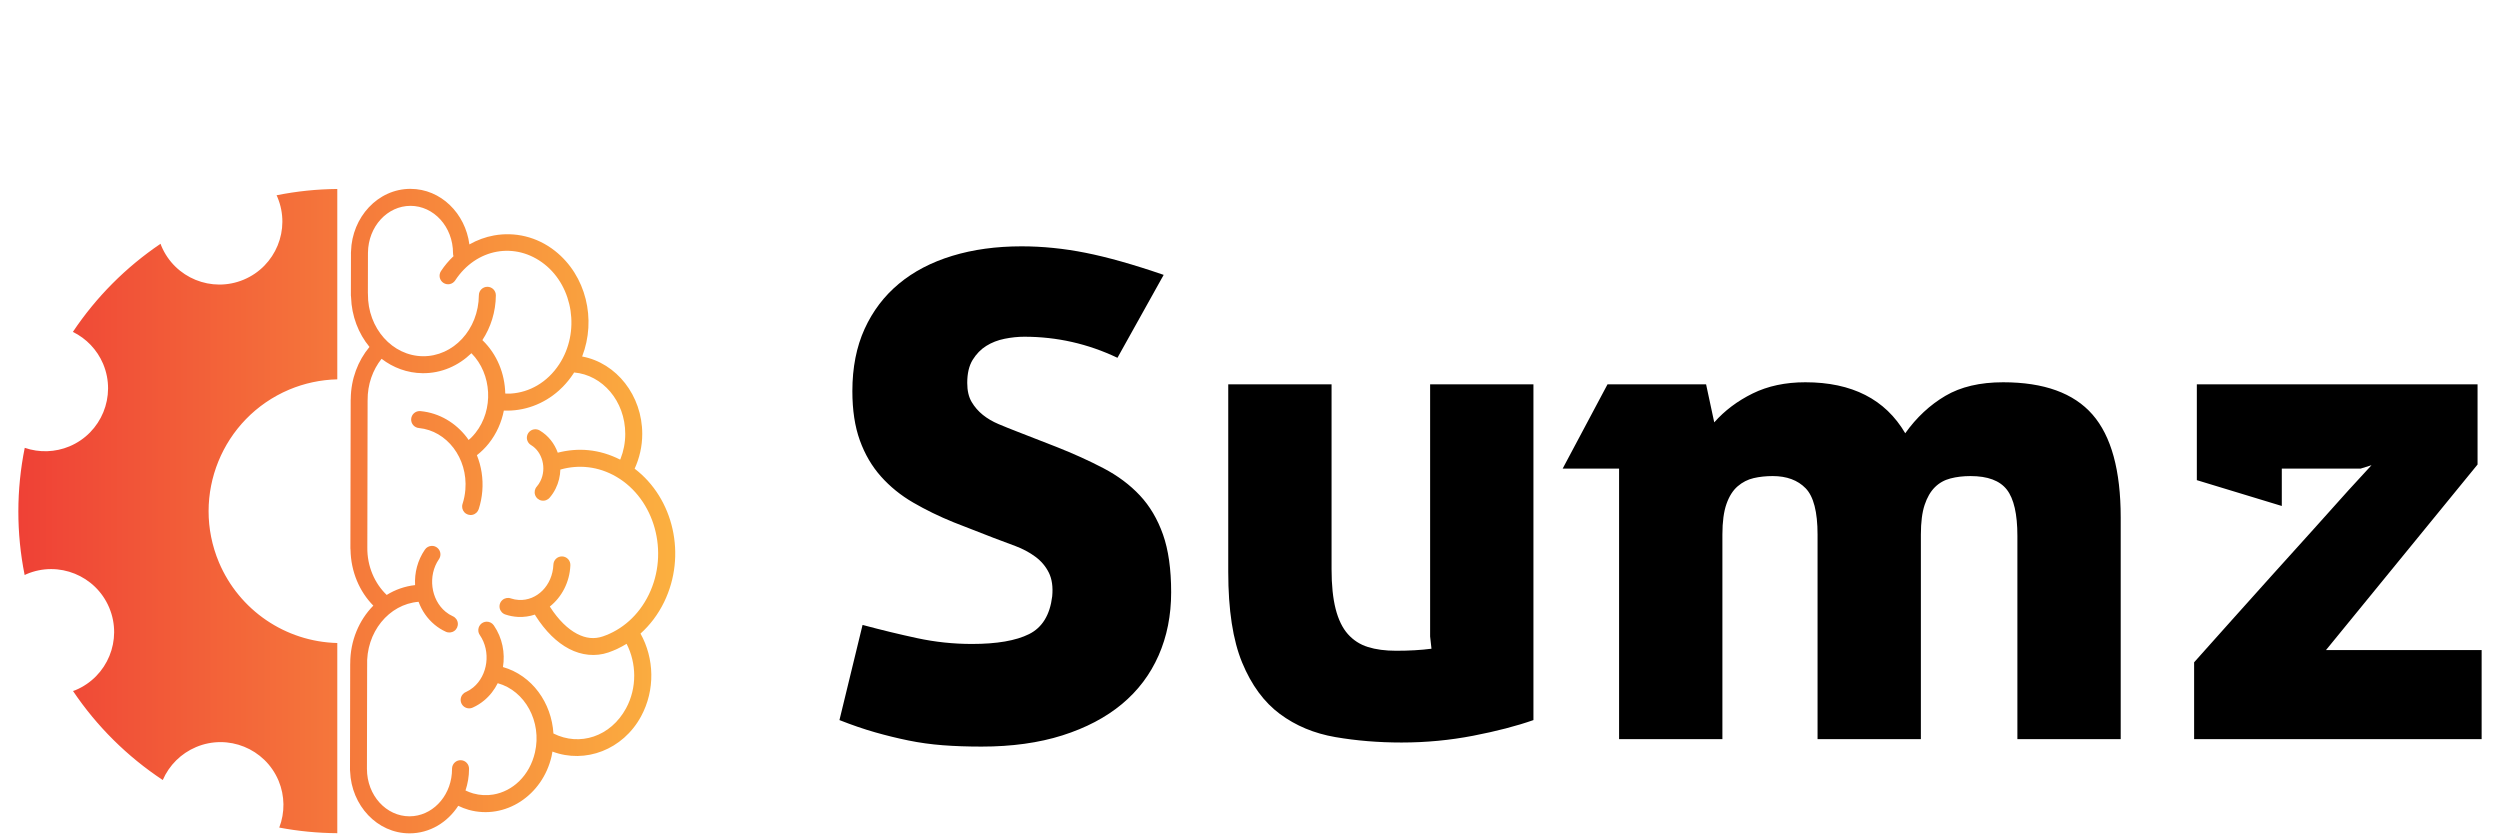
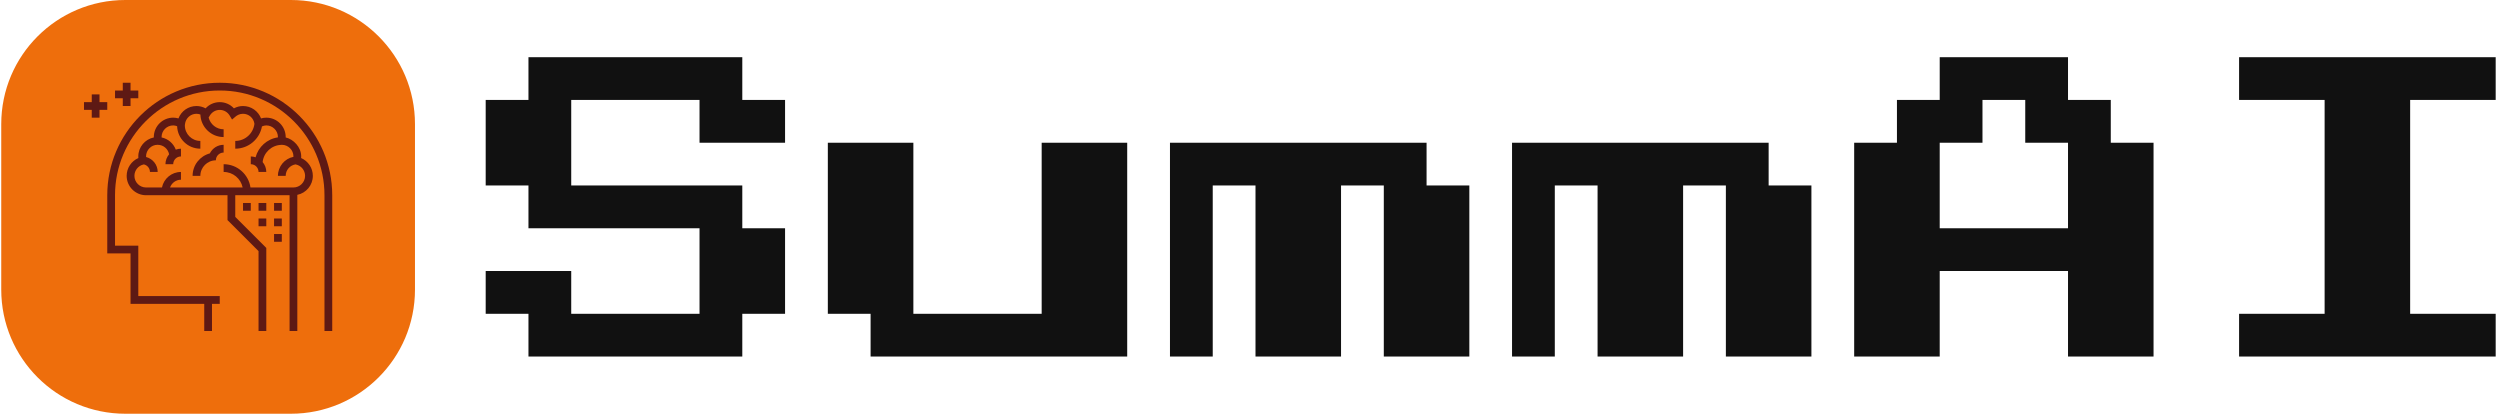
- <svg xmlns="http://www.w3.org/2000/svg" width="90" height="30" viewBox="0 0 300 101.491" class="css-1j8o68f" version="1.1" id="svg12">
-   <defs id="SvgjsDefs10989">
-     <linearGradient id="SvgjsLinearGradient10994">
-       <stop id="SvgjsStop10995" stop-color="#ef4136" offset="0" />
-       <stop id="SvgjsStop10996" stop-color="#fbb040" offset="1" />
-     </linearGradient>
-   </defs>
-   <g id="SvgjsG10990" featurekey="hmhgWD-0" transform="matrix(0.827779,0,0,0.827779,-1.498085,20.44879)" fill="url(#SvgjsLinearGradient10994)">
-     <path d="m59.5 3.082c-4.795 0-8.602 4.16-8.746 9.193a1.25 1.25 0 0 0-0.01 0.16v0.051 0.002c-2.12e-4 0.027-0.004 0.053-0.004 0.08a1.25 1.25 0 0 0 0.004 0.125l-0.012 6.062a1.25 1.25 0 0 0 0.027 0.27 1.25 1.25 0 0 0 0 0.006c0.088 2.786 1.089 5.342 2.709 7.309-1.697 2.033-2.723 4.707-2.754 7.625a1.25 1.25 0 0 0-0.012 0.18l-0.041 21.643a1.25 1.25 0 0 0 0 0.008c-3.4e-5 0.003 3.3e-5 0.005 0 0.008v0.164a1.25 1.25 0 0 0 0.018 0.215 1.25 1.25 0 0 0 0 0.008c0.058 3.216 1.313 6.136 3.356 8.213-2.113 2.135-3.4 5.177-3.398 8.484v0.002a1.25 1.25 0 0 0-0.006 0.121l-0.029 15.393a1.25 1.25 0 0 0 0 0.014c0 0.002-1e-6 0.004 0 0.006v0.156a1.25 1.25 0 0 0 0.018 0.225c0.189 4.991 3.977 9.1 8.742 9.1 2.987 0 5.589-1.618 7.166-4.051 0.492 0.234 1 0.442 1.537 0.592 5.393 1.499 10.865-2.125 12.193-7.873 0.054-0.233 0.09-0.466 0.129-0.699 4.827 1.821 10.372-0.265 13.033-5.17 2.117-3.903 1.951-8.559-0.076-12.191 1.391-1.247 2.581-2.804 3.471-4.631 3.343-6.865 1.417-15.253-4.334-19.629 0.706-1.55 1.119-3.279 1.119-5.115 0-5.654-3.788-10.445-8.842-11.391 2.112-5.442 0.607-11.91-4.006-15.543-2.675-2.106-5.914-2.814-8.961-2.268-1.26 0.226-2.482 0.678-3.623 1.322-0.591-4.563-4.201-8.174-8.668-8.174zm-10.766 0.018a47.453 47.453 0 0 0-8.94 0.928l0.006 0.004 0.002 0.002a9.264 9.264 0 0 1 0.111 0.238l0.025 0.062a9.264 9.264 0 0 1-4.973 12.109 9.264 9.264 0 0 1-12.115-4.951 9.264 9.264 0 0 1-0.121-0.328 47.453 47.453 0 0 0-12.898 12.963 9.264 9.264 0 0 1 4.436 4.674l0.027 0.064a9.264 9.264 0 0 1-4.973 12.107 9.264 9.264 0 0 1-6.574 0.213 47.453 47.453 0 0 0-0.014 18.713 9.264 9.264 0 0 1 0.295-0.139 9.264 9.264 0 0 1 12.133 4.906l0.027 0.064a9.264 9.264 0 0 1-4.973 12.105 9.264 9.264 0 0 1-0.363 0.131 47.453 47.453 0 0 0 13.203 13.094 9.264 9.264 0 0 1 4.887-4.842 9.264 9.264 0 0 1 12.135 4.906l0.027 0.064a9.264 9.264 0 0 1 0.09 6.869 47.453 47.453 0 0 0 8.539 0.826v-27.98a19.424 19.424 0 0 1-17.408-11.857 19.424 19.424 0 0 1 10.332-25.426 19.424 19.424 0 0 1 7.076-1.51v-28.012zm10.766 2.482c3.407 0 6.262 3.053 6.262 6.986a1.25 1.25 0 0 0 0.068 0.422c-0.678 0.644-1.302 1.37-1.844 2.197a1.25 1.25 0 1 0 2.092 1.369c3.092-4.723 8.867-5.748 13.127-2.393 4.26 3.355 5.272 10.002 2.18 14.725-1.758 2.685-4.399 4.144-7.119 4.314-0.273 0.017-0.547 0.005-0.82-0.004-0.062-2.905-1.192-5.772-3.367-7.863 1.227-1.869 1.961-4.138 1.984-6.58a1.25 1.25 0 1 0-2.5-0.025c-0.048 5.084-3.788 9.027-8.244 8.977-4.457-0.051-8.126-4.082-8.078-9.166a1.25 1.25 0 0 0-0.004-0.125 1.25 1.25 0 0 0-0.004-0.025l0.01-5.293 0.002-0.613c0.041-3.892 2.873-6.902 6.256-6.902zm8.973 21.689c3.012 3.038 3.31 8.29 0.594 11.713-0.216 0.272-0.442 0.524-0.68 0.756-0.108 0.105-0.224 0.192-0.336 0.289-0.087-0.124-0.166-0.253-0.258-0.373-1.634-2.135-4.022-3.601-6.799-3.871a1.25 1.25 0 0 0-0.123-0.008 1.25 1.25 0 0 0-0.119 2.496c4.081 0.397 7.202 4.402 6.824 9.07-0.059 0.73-0.2 1.427-0.412 2.082a1.25 1.25 0 1 0 2.379 0.768c0.271-0.839 0.451-1.726 0.525-2.648 0.151-1.861-0.146-3.663-0.795-5.277 0.633-0.494 1.224-1.067 1.75-1.73 1.142-1.439 1.876-3.106 2.215-4.836 2.914 0.127 5.822-0.905 8.111-2.957 0.198-0.177 0.39-0.362 0.578-0.555 0.565-0.577 1.085-1.221 1.549-1.93 0.035-0.053 0.062-0.109 0.096-0.162 4.168 0.358 7.527 4.197 7.527 9.037 0 1.307-0.248 2.544-0.691 3.66-0.017 0.043-0.041 0.082-0.059 0.125-1.5-0.762-3.071-1.23-4.65-1.387-1.53-0.151-3.059-0.014-4.529 0.367-0.476-1.33-1.372-2.499-2.639-3.26a1.25 1.25 0 0 0-0.715-0.186 1.25 1.25 0 0 0-0.572 2.328c1.649 0.99 2.32 3.403 1.371 5.303-0.148 0.297-0.324 0.56-0.52 0.789a1.25 1.25 0 1 0 1.9 1.623c0.33-0.386 0.618-0.819 0.855-1.295 0.449-0.898 0.674-1.862 0.703-2.818 2.682-0.766 5.597-0.49 8.254 1.066 5.612 3.287 7.801 11.083 4.758 17.334-1.509 3.098-3.98 5.197-6.754 6.143-1.248 0.426-2.485 0.312-3.814-0.383s-2.721-2.014-3.977-3.977a1.25 1.25 0 0 0-0.02-0.029c1.752-1.386 2.922-3.583 3.025-6.059a1.25 1.25 0 0 0-1.215-1.318 1.25 1.25 0 0 0-1.283 1.215c-0.128 3.081-2.439 5.323-5.07 5.191-0.411-0.021-0.805-0.098-1.182-0.225a1.251 1.251 0 1 0-0.797 2.371c0.588 0.198 1.211 0.317 1.853 0.35 0.866 0.043 1.697-0.085 2.477-0.342a1.25 1.25 0 0 0 0.105 0.193c1.43 2.235 3.089 3.887 4.924 4.846 1.835 0.959 3.878 1.182 5.779 0.533 0.932-0.318 1.828-0.751 2.682-1.273 1.459 2.842 1.556 6.473-0.078 9.486-2.268 4.181-6.834 5.646-10.688 3.707-0.271-4.508-3.128-8.544-7.426-9.775 0.339-2.074-0.082-4.286-1.336-6.117a1.25 1.25 0 0 0-1.062-0.559 1.25 1.25 0 0 0-1.217 1.43 1.25 1.25 0 0 0 0.023 0.123 1.25 1.25 0 0 0 0.191 0.418c1.656 2.418 1.187 5.928-0.979 7.711-0.339 0.279-0.694 0.499-1.059 0.664a1.25 1.25 0 1 0 1.031 2.275c0.567-0.257 1.112-0.594 1.617-1.01 0.868-0.715 1.54-1.593 2.023-2.559a1.25 1.25 0 0 0 0.023 0.008c3.983 1.107 6.501 5.648 5.453 10.184-0.786 3.401-3.263 5.713-6.133 6.189-0.239 0.04-0.481 0.068-0.725 0.082-0.488 0.028-0.985 0.001-1.482-0.08-0.249-0.041-0.497-0.095-0.746-0.164-0.395-0.11-0.768-0.263-1.131-0.436 0.331-1 0.52-2.07 0.52-3.184a1.25 1.25 0 0 0-2.498-0.088 1.25 1.25 0 0 0-0.002 0.088c0 3.688-2.51 6.601-5.631 6.951-0.208 0.023-0.418 0.035-0.631 0.035-3.405 0-6.257-3.05-6.26-6.981-1e-6 -0.002 0-0.004 0-0.006l0.029-14.947a1.25 1.25 0 0 0 0.002-0.154c-0.216-5 3.212-9.125 7.566-9.473 0.477 1.292 1.27 2.471 2.379 3.385 0.505 0.416 1.048 0.755 1.615 1.012a1.25 1.25 0 1 0 1.031-2.277c-0.365-0.165-0.72-0.385-1.059-0.664-2.165-1.783-2.634-5.293-0.979-7.711a1.25 1.25 0 0 0-1.041-1.971 1.25 1.25 0 0 0-1.022 0.559c-1.073 1.567-1.537 3.412-1.438 5.211-1.517 0.169-2.928 0.674-4.176 1.447-1.756-1.68-2.887-4.186-2.85-7.004l0.02-10.695 0.021-10.838a1.25 1.25 0 0 0 0.002-0.1c-0.022-2.354 0.765-4.493 2.053-6.107 1.701 1.308 3.773 2.093 6.031 2.119 2.771 0.032 5.28-1.095 7.184-2.936z" id="path6" />
-   </g>
-   <g id="SvgjsG10991" featurekey="1RRcwp-0" transform="matrix(4.139081,0,0,4.139081,97.59891,7.235049)" fill="#000000">
-     <path d="M3.94 13.62 c-0.427 -0.173 -0.823 -0.367 -1.19 -0.58 s-0.683 -0.47 -0.95 -0.77 s-0.473 -0.653 -0.62 -1.06 s-0.22 -0.89 -0.22 -1.45 c0 -0.693 0.12 -1.303 0.36 -1.83 s0.577 -0.97 1.01 -1.33 s0.957 -0.633 1.57 -0.82 s1.293 -0.28 2.04 -0.28 c0.613 0 1.24 0.063 1.88 0.19 s1.407 0.343 2.3 0.65 l-1.36 2.44 c-0.867 -0.413 -1.78 -0.62 -2.74 -0.62 c-0.187 0 -0.38 0.02 -0.58 0.06 s-0.38 0.11 -0.54 0.21 s-0.293 0.237 -0.4 0.41 s-0.16 0.4 -0.16 0.68 c0 0.227 0.043 0.413 0.13 0.56 s0.197 0.273 0.33 0.38 s0.287 0.197 0.46 0.27 s0.347 0.143 0.52 0.21 l1.18 0.46 c0.507 0.2 0.97 0.41 1.39 0.63 s0.777 0.487 1.07 0.8 s0.52 0.697 0.68 1.15 s0.24 1.02 0.24 1.7 s-0.123 1.3 -0.37 1.86 s-0.607 1.037 -1.08 1.43 s-1.057 0.7 -1.75 0.92 s-1.487 0.33 -2.38 0.33 c-0.413 0 -0.793 -0.013 -1.14 -0.04 s-0.683 -0.073 -1.01 -0.14 s-0.653 -0.147 -0.98 -0.24 s-0.677 -0.213 -1.05 -0.36 l0.68 -2.8 c0.547 0.147 1.083 0.277 1.61 0.39 s1.063 0.17 1.61 0.17 c0.733 0 1.293 -0.097 1.68 -0.29 s0.613 -0.563 0.68 -1.11 c0.027 -0.28 -0.007 -0.513 -0.1 -0.7 s-0.227 -0.343 -0.4 -0.47 s-0.367 -0.23 -0.58 -0.31 l-0.64 -0.24 z M12.02 9.56 l3.04 -0 l0 5.44 c0 0.467 0.04 0.857 0.12 1.17 s0.2 0.56 0.36 0.74 s0.357 0.307 0.59 0.38 s0.51 0.11 0.83 0.11 c0.387 0 0.733 -0.02 1.04 -0.06 l-0.04 -0.36 l0 -7.42 l3.04 0 l0 9.88 c-0.493 0.173 -1.083 0.327 -1.77 0.46 s-1.39 0.2 -2.11 0.2 c-0.68 0 -1.33 -0.053 -1.95 -0.16 s-1.163 -0.333 -1.63 -0.68 s-0.837 -0.85 -1.11 -1.51 s-0.41 -1.55 -0.41 -2.67 l0 -5.52 z M23.52 12.04 l-1.66 0 l1.32 -2.48 l2.9 0 l0.24 1.12 c0.307 -0.347 0.683 -0.63 1.13 -0.85 s0.963 -0.33 1.55 -0.33 c1.373 0 2.353 0.5 2.94 1.5 c0.333 -0.467 0.727 -0.833 1.18 -1.1 s1.02 -0.4 1.7 -0.4 c1.2 0 2.077 0.317 2.63 0.95 s0.83 1.643 0.83 3.03 l0 6.52 l-3.04 0 l0 -5.98 c0 -0.64 -0.103 -1.093 -0.31 -1.36 s-0.563 -0.4 -1.07 -0.4 c-0.213 0 -0.41 0.023 -0.59 0.07 s-0.333 0.133 -0.46 0.26 s-0.227 0.3 -0.3 0.52 s-0.11 0.51 -0.11 0.87 l0 6.02 l-3.04 0 l0 -6.02 c0 -0.667 -0.117 -1.12 -0.35 -1.36 s-0.557 -0.36 -0.97 -0.36 c-0.2 0 -0.387 0.02 -0.56 0.06 s-0.33 0.12 -0.47 0.24 s-0.25 0.293 -0.33 0.52 s-0.12 0.527 -0.12 0.9 l0 6.02 l-3.04 0 l0 -7.96 z M44.32 17.38 l4.58 0 l0 2.62 l-8.46 0 l0 -2.26 l0.33 -0.37 l0.84 -0.94 l1.13 -1.26 l1.2 -1.33 l1.04 -1.16 l0.68 -0.74 l-0.32 0.1 l-2.32 0 l0 1.1 l-2.5 -0.76 l0 -2.82 l8.26 0 l0 2.36 z" id="path9" />
+ <svg xmlns="http://www.w3.org/2000/svg" version="1.1" width="2000" height="333" viewBox="0 0 2000 333">
+   <g transform="matrix(1,0,0,1,-1.212121,-1.00695)">
+     <svg viewBox="0 0 396 66" data-background-color="#ffffff" preserveAspectRatio="xMidYMid meet" height="333" width="2000">
+       <g id="tight-bounds" transform="matrix(1,0,0,1,0.24,0.1995757)">
+         <svg viewBox="0 0 395.52 65.601" height="65.601" width="395.52">
+           <g>
+             <svg viewBox="0 0 490.836 81.41" height="65.601" width="395.52">
+               <g transform="matrix(1,0,0,1,95.31638,11.25128)">
+                 <svg viewBox="0 0 395.52 58.907" height="58.907" width="395.52">
+                   <g id="textblocktransform">
+                     <svg viewBox="0 0 395.52 58.907" height="58.907" width="395.52" id="textblock">
+                       <g>
+                         <svg viewBox="0 0 395.52 58.907" height="58.907" width="395.52">
+                           <g transform="matrix(1,0,0,1,0,0)">
+                             <svg width="395.52" viewBox="0 -50 293.74 43.75" height="58.907" data-palette-color="#111111">
+                               <path d="M37.5-6.25L6.25-6.25 6.25-12.5 0-12.5 0-18.75 12.5-18.75 12.5-12.5 31.25-12.5 31.25-25 6.25-25 6.25-31.25 0-31.25 0-43.75 6.25-43.75 6.25-50 37.5-50 37.5-43.75 43.75-43.75 43.75-37.5 31.25-37.5 31.25-43.75 12.5-43.75 12.5-31.25 37.5-31.25 37.5-25 43.75-25 43.75-12.5 37.5-12.5 37.5-6.25ZM93.75-6.25L56.25-6.25 56.25-12.5 50-12.5 50-37.5 62.5-37.5 62.5-12.5 81.25-12.5 81.25-37.5 93.75-37.5 93.75-6.25ZM106.25-6.25L100-6.25 100-37.5 137.5-37.5 137.5-31.25 143.75-31.25 143.75-6.25 131.25-6.25 131.25-31.25 125-31.25 125-6.25 112.5-6.25 112.5-31.25 106.25-31.25 106.25-6.25ZM156.24-6.25L149.99-6.25 149.99-37.5 187.49-37.5 187.49-31.25 193.74-31.25 193.74-6.25 181.24-6.25 181.24-31.25 174.99-31.25 174.99-6.25 162.49-6.25 162.49-31.25 156.24-31.25 156.24-6.25ZM212.49-6.25L199.99-6.25 199.99-37.5 206.24-37.5 206.24-43.75 212.49-43.75 212.49-50 231.24-50 231.24-43.75 237.49-43.75 237.49-37.5 243.74-37.5 243.74-6.25 231.24-6.25 231.24-18.75 212.49-18.75 212.49-6.25ZM212.49-37.5L212.49-25 231.24-25 231.24-37.5 224.99-37.5 224.99-43.75 218.74-43.75 218.74-37.5 212.49-37.5ZM293.74-6.25L256.24-6.25 256.24-12.5 268.74-12.5 268.74-43.75 256.24-43.75 256.24-50 293.74-50 293.74-43.75 281.24-43.75 281.24-12.5 293.74-12.5 293.74-6.25Z" opacity="1" transform="matrix(1,0,0,1,0,0)" fill="#111111" class="wordmark-text-0" data-fill-palette-color="primary" id="text-0" />
+                             </svg>
+                           </g>
+                         </svg>
+                       </g>
+                     </svg>
+                   </g>
+                 </svg>
+               </g>
+               <g>
+                 <svg viewBox="0 0 81.41 81.41" height="81.41" width="81.41">
+                   <g>
+                     <svg />
+                   </g>
+                   <g id="icon-0">
+                     <svg viewBox="0 0 81.41 81.41" height="81.41" width="81.41">
+                       <g>
+                         <path transform="scale(0.8141,0.8141)" d="M30 100c-16.569 0-30-13.431-30-30v-40c0-16.569 13.431-30 30-30h40c16.569 0 30 13.431 30 30v40c0 16.569-13.431 30-30 30z" fill="#ee6e0c" fill-rule="nonzero" stroke="none" stroke-width="1" stroke-linecap="butt" stroke-linejoin="miter" stroke-miterlimit="10" stroke-dasharray="" stroke-dashoffset="0" font-family="none" font-weight="none" font-size="none" text-anchor="none" style="mix-blend-mode: normal" data-fill-palette-color="accent" />
+                       </g>
+                       <g transform="matrix(1,0,0,1,16.28196,16.28196)">
+                         <svg viewBox="0 0 48.846 48.846" height="48.846" width="48.846">
+                           <g>
+                             <svg version="1.1" x="0" y="0" viewBox="0 0 64 64" style="enable-background:new 0 0 64 64;" xml:space="preserve" height="48.846" width="48.846" class="icon-cg-0" data-fill-palette-color="quaternary" id="cg-0">
+                               <path d="M55.98 19.411C55.994 19.272 56 19.137 56 19c0-2.415-2-4.436-4-4.899 0-0.034 0-0.067 0-0.101 0-2.757-2.243-5-5-5-0.457 0-0.913 0.066-1.355 0.194C44.92 7.307 43.104 6 41 6c-0.817 0-1.624 0.21-2.348 0.602C37.718 5.585 36.412 5 35 5s-2.718 0.585-3.652 1.602C30.624 6.21 29.817 6 29 6c-2.104 0-3.92 1.307-4.645 3.194C23.913 9.066 23.456 9 23 9c-2.757 0-5 2.243-5 5 0 0.033 0 0.066 0.001 0.101C15.721 14.564 14 16.585 14 19c0 0.137 0.006 0.272 0.02 0.411C12.224 20.19 11 21.987 11 24c0 2.757 2.243 5 5 5h21v6.414l8 8V64h2V42.586l-8-8V29h14v35h2V28.899c2.279-0.465 4-2.484 4-4.899C59 21.987 57.776 20.19 55.98 19.411zM54 27H42.92c-0.488-3.386-3.401-6-6.92-6v2c2.414 0 4.434 1.721 4.899 4H22.184c0.414-1.162 1.514-2 2.816-2v-2c-2.414 0-4.434 1.721-4.899 4H16c-1.654 0-3-1.346-3-3 0-1.408 0.999-2.642 2.376-2.933l0.067-0.014C16.333 21.256 17 22.05 17 23h2c0-1.854-1.274-3.403-2.988-3.854C16.009 19.098 16 19.046 16 19c0-1.654 1.346-3 2.938-3.003L19 16v0c1.466 0 2.685 1.058 2.944 2.45C21.364 19.144 21 20.026 21 21h2c0-1.103 0.897-2 2-2v-2c-0.47 0-0.915 0.096-1.334 0.246-0.598-1.586-1.966-2.796-3.658-3.144C20.007 14.069 20 14.033 20 14c0-1.654 1.346-3 3-3 0.347 0 0.682 0.085 1.011 0.209C24.122 14.42 26.762 17 30 17v-2c-2.201 0-3.991-1.786-3.999-3.986l0.035-0.331C26.2 9.154 27.474 8 29 8c0.385 0 0.716 0.082 1.01 0.193C30.113 11.412 32.757 14 36 14v-2c-1.867 0-3.426-1.29-3.865-3.023l0.299-0.503C32.984 7.552 33.944 7 35 7s2.016 0.552 2.566 1.475L38.17 9.49l0.901-0.765C39.462 8.394 40.113 8 41 8c1.489 0 2.731 1.102 2.942 2.576C43.652 13.059 41.56 15 39 15v2c3.43 0 6.286-2.482 6.881-5.743C46.243 11.104 46.614 11 47 11c1.654 0 3 1.346 3 3 0 0.026-0.005 0.055-0.006 0.081-2.79 0.405-5.046 2.455-5.755 5.136C43.847 19.087 43.435 19 43 19v2c1.103 0 2 0.897 2 2h2c0-0.974-0.364-1.856-0.944-2.55 0.272-2.444 2.293-4.356 4.79-4.434l0.048-0.002C50.951 16.012 51.006 16.005 51 16c1.654 0 3 1.346 3 3 0 0.033-0.007 0.069-0.009 0.102C51.716 19.57 50 21.589 50 24h2c0-1.493 1.1-2.725 2.53-2.952l0.094 0.02C56.001 21.358 57 22.592 57 24 57 25.654 55.654 27 54 27z" fill="#5e1914" data-fill-palette-color="quaternary" />
+                               <path d="M35 0C19.009 0 6 13.01 6 29v15h6v13h19v7h2v-7h2v-2h-2-2H14V42H8V29C8 14.112 20.112 2 35 2s27 12.112 27 27v35h2V29C64 13.01 50.991 0 35 0z" fill="#5e1914" data-fill-palette-color="quaternary" />
+                               <path d="M32.441 18.213C29.887 18.902 28 21.232 28 24h2c0-2.206 1.794-4 4-4 0-1.103 0.897-2 2-2v-2C34.44 16 33.1 16.906 32.441 18.213z" fill="#5e1914" data-fill-palette-color="quaternary" />
+                               <polygon points="10,6 12,6 12,4 14,4 14,2 12,2 12,0 10,0 10,2 8,2 8,4 10,4 " fill="#5e1914" data-fill-palette-color="quaternary" />
+                               <polygon points="6,7 6,5 4,5 4,3 2,3 2,5 0,5 0,7 2,7 2,9 4,9 4,7 " fill="#5e1914" data-fill-palette-color="quaternary" />
+                               <rect x="49" y="31" width="2" height="2" fill="#5e1914" data-fill-palette-color="quaternary" />
+                               <rect x="45" y="31" width="2" height="2" fill="#5e1914" data-fill-palette-color="quaternary" />
+                               <rect x="41" y="31" width="2" height="2" fill="#5e1914" data-fill-palette-color="quaternary" />
+                               <rect x="49" y="35" width="2" height="2" fill="#5e1914" data-fill-palette-color="quaternary" />
+                               <rect x="45" y="35" width="2" height="2" fill="#5e1914" data-fill-palette-color="quaternary" />
+                               <rect x="49" y="39" width="2" height="2" fill="#5e1914" data-fill-palette-color="quaternary" />
+                             </svg>
+                           </g>
+                         </svg>
+                       </g>
+                     </svg>
+                   </g>
+                 </svg>
+               </g>
+             </svg>
+           </g>
+           <defs />
+         </svg>
+         <rect width="395.52" height="65.601" fill="none" stroke="none" visibility="hidden" />
+       </g>
+     </svg>
  </g>
</svg>
